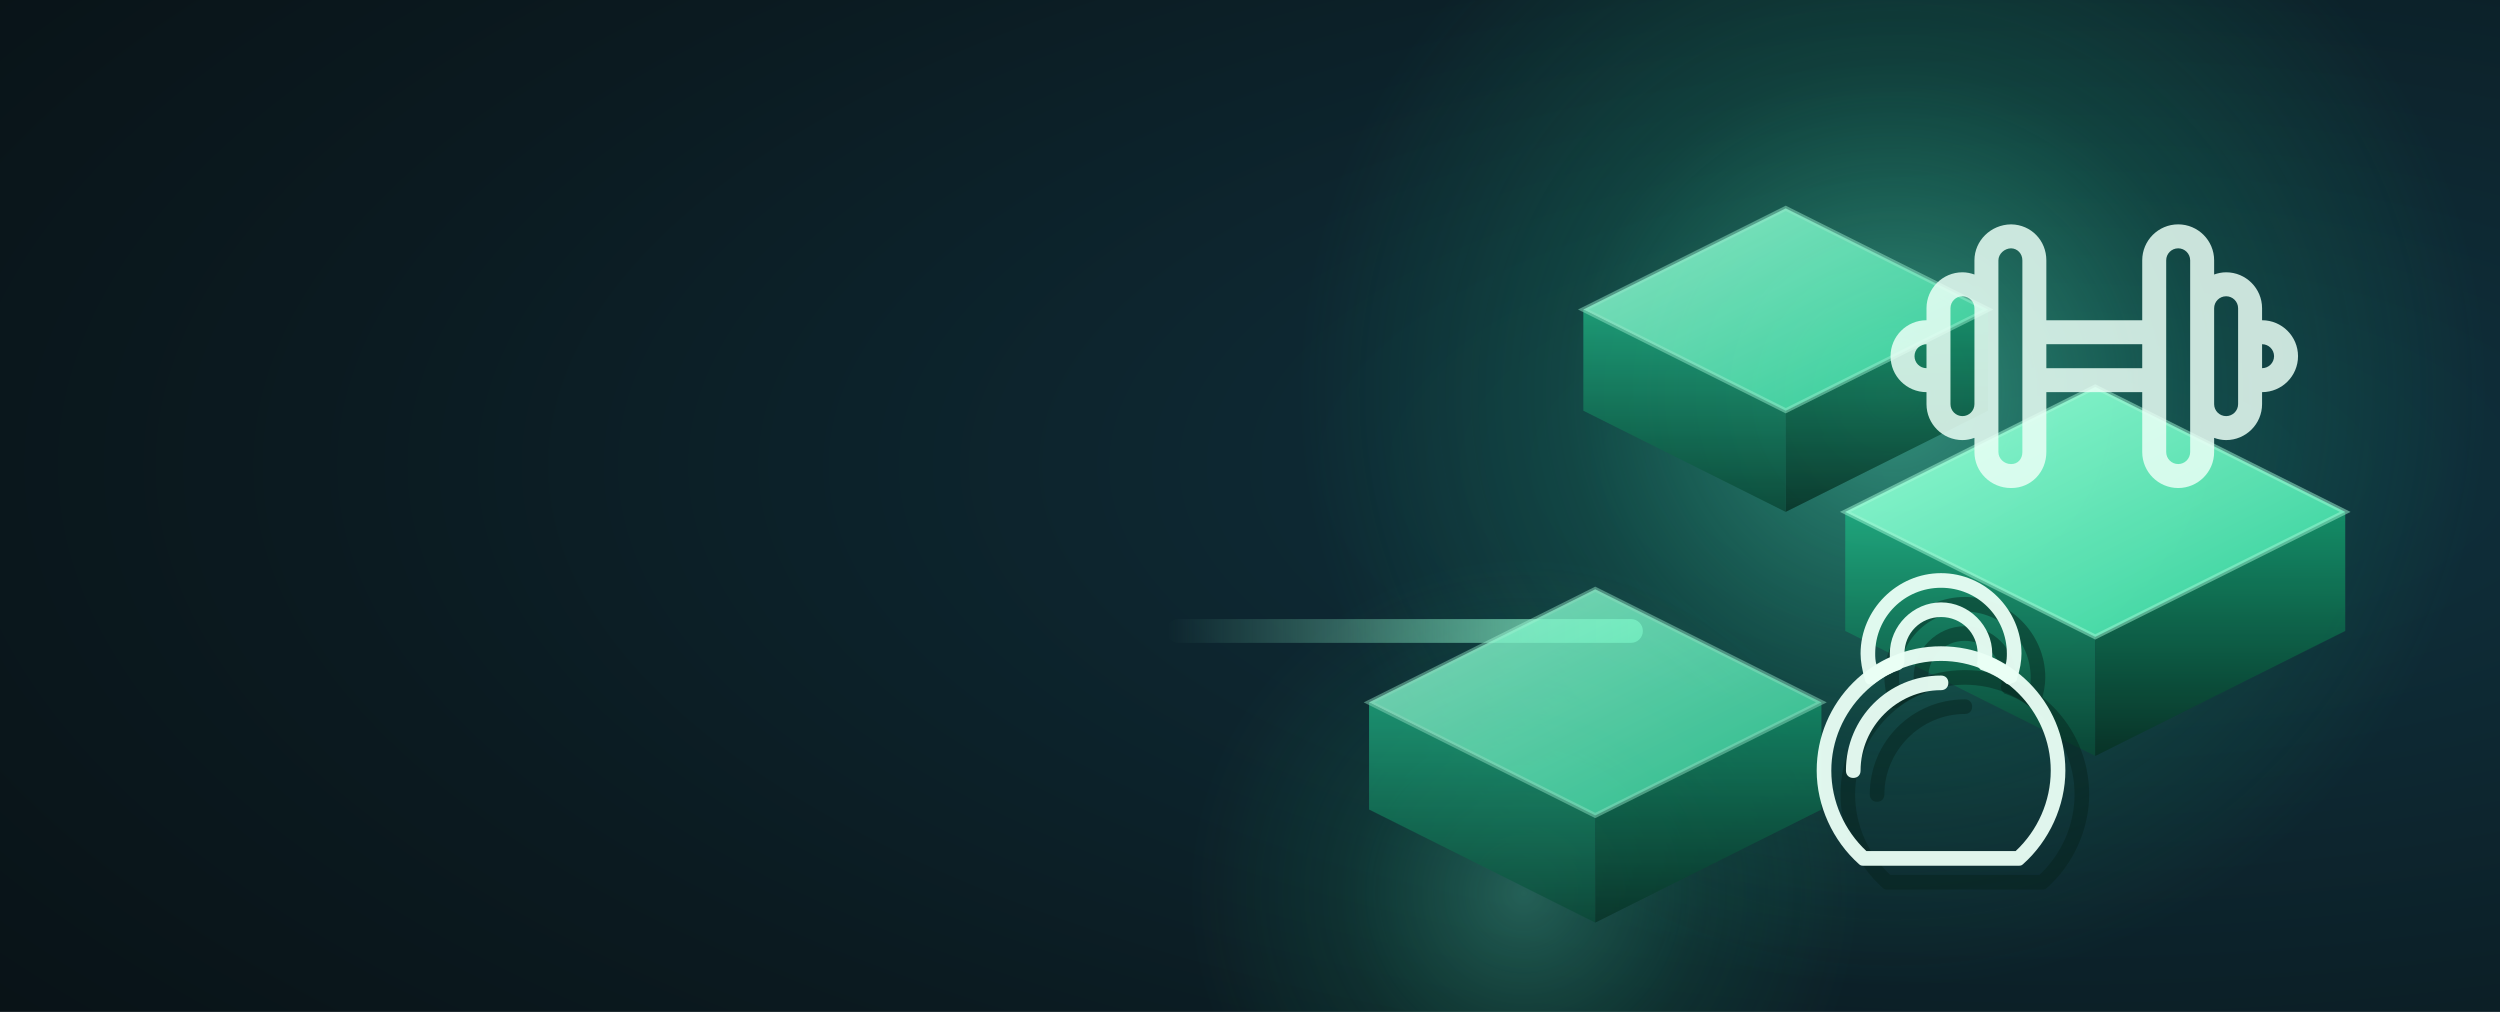
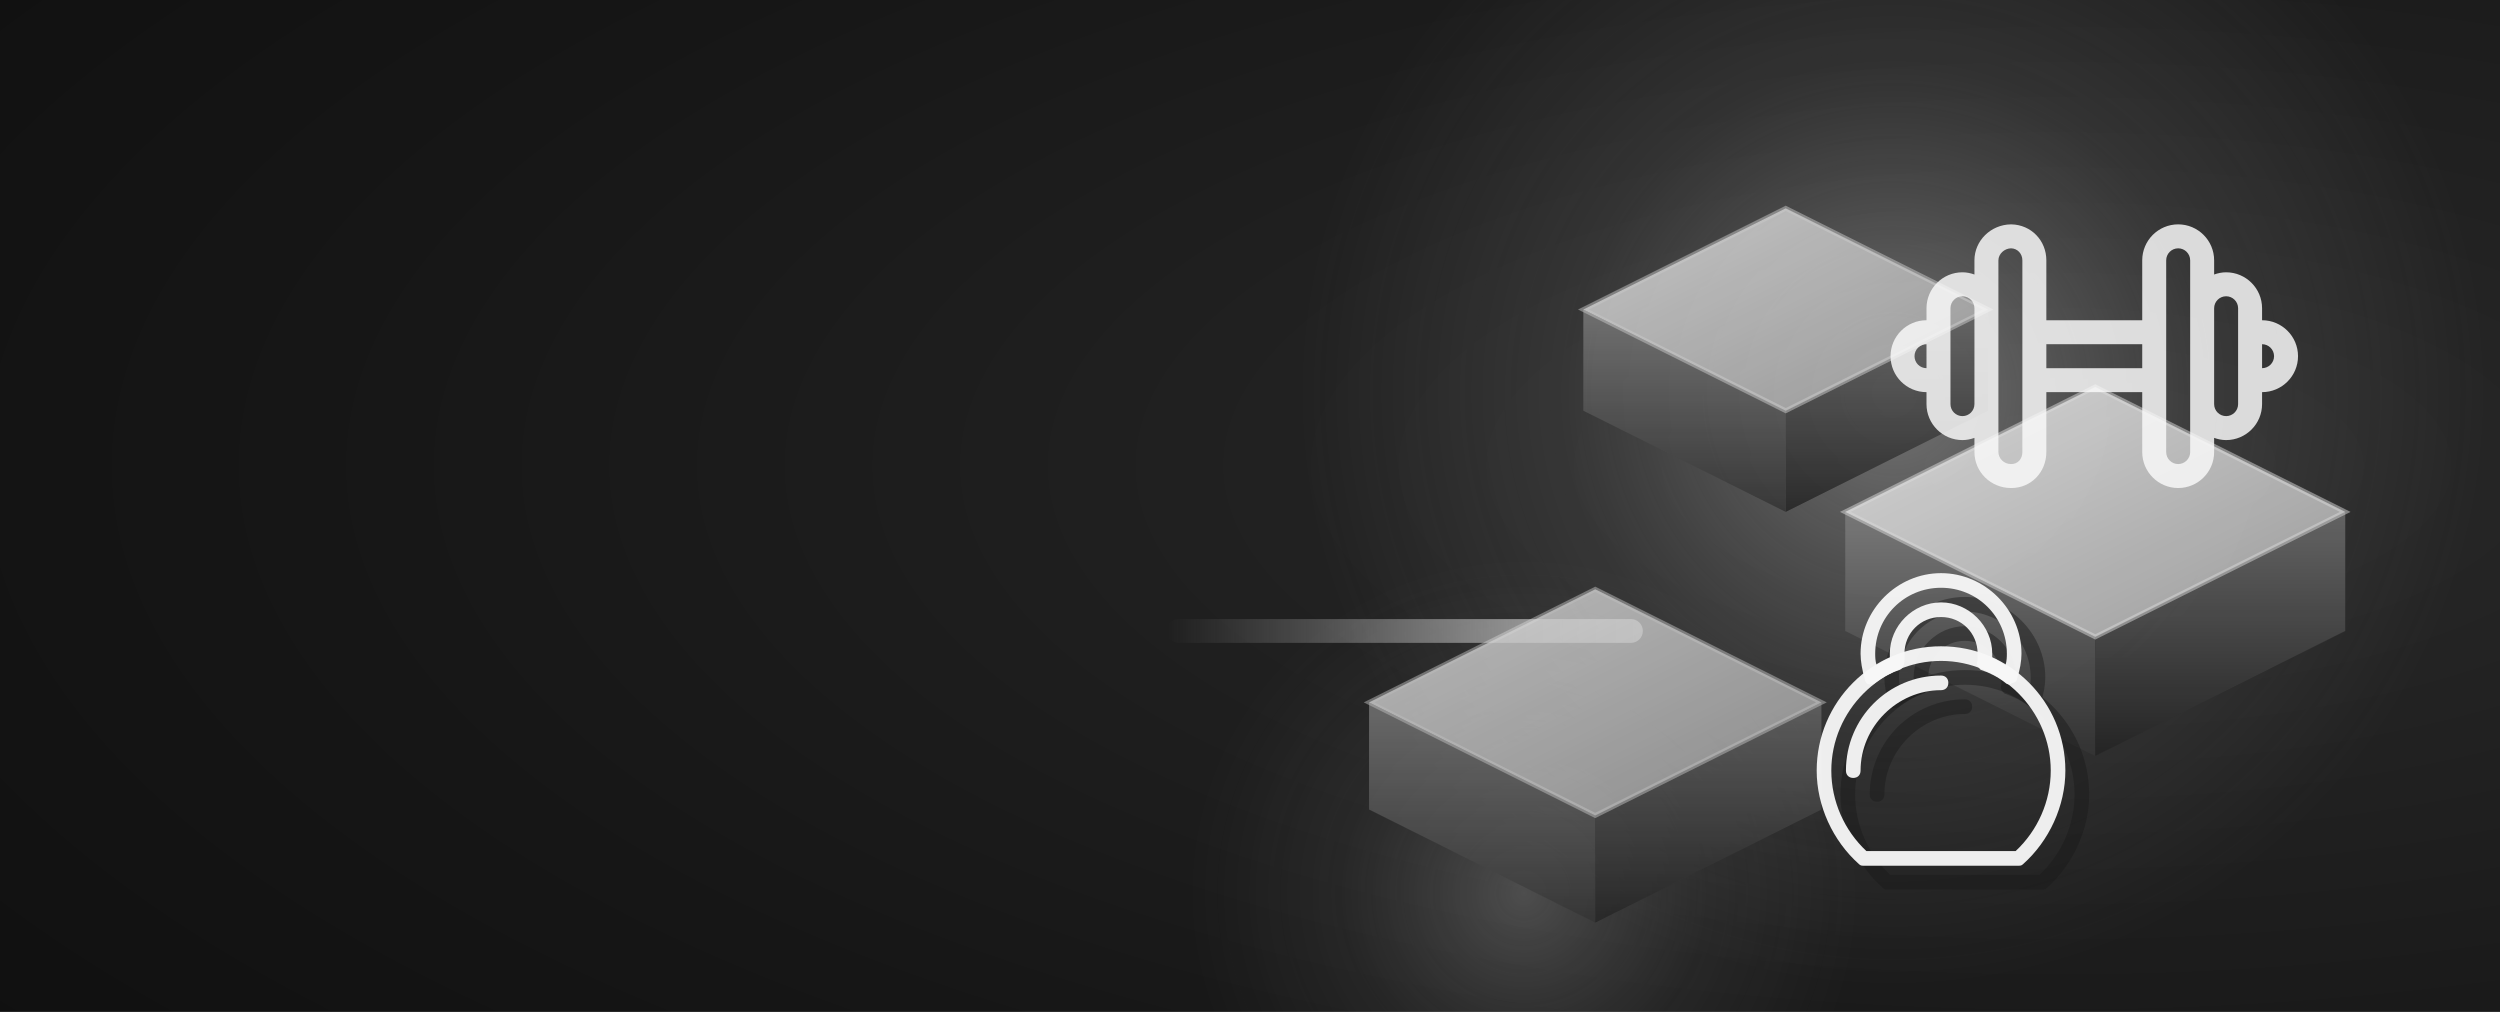
<svg xmlns="http://www.w3.org/2000/svg" viewBox="0 0 420 170" width="840" height="340">
  <defs>
    <radialGradient id="bg" cx="82%" cy="46%" r="120%">
-       <stop offset="0%" stop-color="#123a30" />
-       <stop offset="58%" stop-color="#0c1c1a" />
-       <stop offset="100%" stop-color="#080f0e" />
+       <stop offset="0%" stop-color="#2d2d2d" />
+       <stop offset="58%" stop-color="#171717" />
+       <stop offset="100%" stop-color="#0d0d0d" />
    </radialGradient>
    <radialGradient id="bg2" cx="82%" cy="46%" r="120%">
-       <stop offset="0%" stop-color="#0f3340" />
-       <stop offset="58%" stop-color="#0b1a20" />
-       <stop offset="100%" stop-color="#070d10" />
+       <stop offset="0%" stop-color="#2a2a2a" />
+       <stop offset="58%" stop-color="#161616" />
+       <stop offset="100%" stop-color="#0c0c0c" />
    </radialGradient>
    <radialGradient id="glow" cx="50%" cy="50%" r="50%">
-       <stop offset="0%" stop-color="#5df2c0" stop-opacity="0.5" />
-       <stop offset="55%" stop-color="#25d08a" stop-opacity="0.16" />
-       <stop offset="100%" stop-color="#25d08a" stop-opacity="0" />
+       <stop offset="0%" stop-color="#c0c0c0" stop-opacity="0.5" />
+       <stop offset="55%" stop-color="#959595" stop-opacity="0.16" />
+       <stop offset="100%" stop-color="#959595" stop-opacity="0" />
    </radialGradient>
    <linearGradient id="top" x1="0" y1="0" x2="1" y2="1">
-       <stop offset="0%" stop-color="#9dffd9" />
-       <stop offset="100%" stop-color="#31d79d" />
+       <stop offset="0%" stop-color="#dddddd" />
+       <stop offset="100%" stop-color="#9f9f9f" />
    </linearGradient>
    <linearGradient id="sideL" x1="0" y1="0" x2="0" y2="1">
-       <stop offset="0%" stop-color="#1ea77d" />
-       <stop offset="100%" stop-color="#0a4736" />
+       <stop offset="0%" stop-color="#797979" />
+       <stop offset="100%" stop-color="#333333" />
    </linearGradient>
    <linearGradient id="sideR" x1="0" y1="0" x2="0" y2="1">
-       <stop offset="0%" stop-color="#149069" />
-       <stop offset="100%" stop-color="#073226" />
+       <stop offset="0%" stop-color="#666666" />
+       <stop offset="100%" stop-color="#242424" />
    </linearGradient>
    <linearGradient id="beam" x1="0" y1="0" x2="1" y2="0">
-       <stop offset="0%" stop-color="#8ef7cd" stop-opacity="0" />
-       <stop offset="100%" stop-color="#8ef7cd" stop-opacity="0.8" />
+       <stop offset="0%" stop-color="#d3d3d3" stop-opacity="0" />
+       <stop offset="100%" stop-color="#d3d3d3" stop-opacity="0.8" />
    </linearGradient>
  </defs>
  <rect width="420" height="170" fill="url(#bg2)" />
  <circle cx="318" cy="66" r="100" fill="url(#glow)" />
  <circle cx="256" cy="150" r="56" fill="url(#glow)" opacity="0.6" />
  <rect x="196" y="104" width="80" height="4" rx="2" fill="url(#beam)" />
  <g opacity="0.85">
    <path d="M266 52 L300 69.0 L300 86.0 L266 69 Z" fill="url(#sideL)" />
    <path d="M334 52 L300 69.0 L300 86.0 L334 69 Z" fill="url(#sideR)" />
    <path d="M300 35.0 L334 52 L300 69.0 L266 52 Z" fill="url(#top)" />
-     <path d="M300 35.0 L334 52 L300 69.0 L266 52 Z" fill="none" stroke="#a9ffdc" stroke-opacity="0.5" stroke-width="0.8" />
+     <path d="M300 35.0 L334 52 L300 69.0 L266 52 Z" fill="none" stroke="#e1e1e1" stroke-opacity="0.5" stroke-width="0.8" />
  </g>
  <g opacity="0.95">
    <path d="M310 86 L352 107.0 L352 127.0 L310 106 Z" fill="url(#sideL)" />
    <path d="M394 86 L352 107.0 L352 127.0 L394 106 Z" fill="url(#sideR)" />
    <path d="M352 65.0 L394 86 L352 107.0 L310 86 Z" fill="url(#top)" />
-     <path d="M352 65.0 L394 86 L352 107.0 L310 86 Z" fill="none" stroke="#a9ffdc" stroke-opacity="0.5" stroke-width="0.8" />
+     <path d="M352 65.0 L394 86 L352 107.0 L310 86 Z" fill="none" stroke="#e1e1e1" stroke-opacity="0.5" stroke-width="0.8" />
  </g>
  <g opacity="0.8">
    <path d="M230 118 L268 137.0 L268 155.0 L230 136 Z" fill="url(#sideL)" />
    <path d="M306 118 L268 137.0 L268 155.0 L306 136 Z" fill="url(#sideR)" />
    <path d="M268 99.0 L306 118 L268 137.0 L230 118 Z" fill="url(#top)" />
-     <path d="M268 99.0 L306 118 L268 137.0 L230 118 Z" fill="none" stroke="#a9ffdc" stroke-opacity="0.5" stroke-width="0.8" />
+     <path d="M268 99.0 L306 118 L268 137.0 L230 118 Z" fill="none" stroke="#e1e1e1" stroke-opacity="0.5" stroke-width="0.8" />
  </g>
-   <g fill="#06221b" fill-opacity="0.45" transform="translate(292,88) scale(0.072)">
+   <g fill="#191919" fill-opacity="0.45" transform="translate(292,88) scale(0.072)">
    <path d="M709.973 853.333H348.16c-3.413 0-6.827 0-10.24-3.413-61.44-54.613-98.987-136.533-98.987-218.453 0-160.427 129.707-290.133 290.133-290.133s290.133 129.707 290.133 290.133c0 81.92-37.547 163.84-98.987 218.453-3.413 3.413-6.827 3.413-10.24 3.413z m-354.987-34.133h348.16c51.2-47.787 81.92-116.053 81.92-187.733 0-139.947-116.053-256-256-256S273.067 491.52 273.067 631.467c0 71.68 30.72 139.947 81.92 187.733z" />
    <path d="M324.267 648.533c-10.24 0-17.067-6.827-17.067-17.067 0-122.88 98.987-221.867 221.867-221.867 10.24 0 17.067 6.827 17.067 17.067s-6.827 17.067-17.067 17.067c-102.4 0-187.733 85.333-187.733 187.733 0 10.24-6.827 17.067-17.067 17.067z" />
    <path d="M689.493 430.08c-3.413 0-6.827 0-10.24-3.413-17.067-13.653-37.547-23.893-58.027-30.72-6.827-6.827-10.24-13.653-6.827-20.48v-17.067C614.4 310.613 576.853 273.067 529.067 273.067S443.733 310.613 443.733 358.4v17.067c0 6.827-3.413 17.067-10.24 20.48-20.48 6.827-40.96 17.067-58.027 30.72-3.413 3.413-10.24 3.413-13.653 3.413-6.827 0-10.24-6.827-10.24-10.24-6.827-23.893-10.24-44.373-10.24-61.44 0-102.4 85.333-187.733 187.733-187.733S716.8 256 716.8 358.4c0 17.067-3.413 37.547-10.24 58.027 0 6.827-6.827 10.24-10.24 10.24-3.413 0-3.413 3.413-6.827 3.413zM648.533 368.64c10.24 3.413 20.48 10.24 30.72 17.067 3.413-10.24 3.413-20.48 3.413-27.307C682.667 273.067 614.4 204.8 529.067 204.8S375.467 273.067 375.467 358.4c0 6.827 0 17.067 3.413 27.307 10.24-6.827 20.48-13.653 30.72-17.067v-10.24C409.6 293.547 464.213 238.933 529.067 238.933S648.533 293.547 648.533 358.4v10.24z" />
  </g>
-   <g fill="#eafff6" fill-opacity="0.95" transform="translate(288,84) scale(0.072)">
+   <g fill="#f8f8f8" fill-opacity="0.95" transform="translate(288,84) scale(0.072)">
    <path d="M709.973 853.333H348.16c-3.413 0-6.827 0-10.24-3.413-61.44-54.613-98.987-136.533-98.987-218.453 0-160.427 129.707-290.133 290.133-290.133s290.133 129.707 290.133 290.133c0 81.92-37.547 163.84-98.987 218.453-3.413 3.413-6.827 3.413-10.24 3.413z m-354.987-34.133h348.16c51.2-47.787 81.92-116.053 81.92-187.733 0-139.947-116.053-256-256-256S273.067 491.52 273.067 631.467c0 71.68 30.72 139.947 81.92 187.733z" />
    <path d="M324.267 648.533c-10.24 0-17.067-6.827-17.067-17.067 0-122.88 98.987-221.867 221.867-221.867 10.24 0 17.067 6.827 17.067 17.067s-6.827 17.067-17.067 17.067c-102.4 0-187.733 85.333-187.733 187.733 0 10.24-6.827 17.067-17.067 17.067z" />
    <path d="M689.493 430.08c-3.413 0-6.827 0-10.24-3.413-17.067-13.653-37.547-23.893-58.027-30.72-6.827-6.827-10.24-13.653-6.827-20.48v-17.067C614.4 310.613 576.853 273.067 529.067 273.067S443.733 310.613 443.733 358.4v17.067c0 6.827-3.413 17.067-10.24 20.48-20.48 6.827-40.96 17.067-58.027 30.72-3.413 3.413-10.24 3.413-13.653 3.413-6.827 0-10.24-6.827-10.24-10.24-6.827-23.893-10.24-44.373-10.24-61.44 0-102.4 85.333-187.733 187.733-187.733S716.8 256 716.8 358.4c0 17.067-3.413 37.547-10.24 58.027 0 6.827-6.827 10.24-10.24 10.24-3.413 0-3.413 3.413-6.827 3.413zM648.533 368.64c10.24 3.413 20.48 10.24 30.72 17.067 3.413-10.24 3.413-20.48 3.413-27.307C682.667 273.067 614.4 204.8 529.067 204.8S375.467 273.067 375.467 358.4c0 6.827 0 17.067 3.413 27.307 10.24-6.827 20.48-13.653 30.72-17.067v-10.24C409.6 293.547 464.213 238.933 529.067 238.933S648.533 293.547 648.533 358.4v10.24z" />
  </g>
-   <g fill="#eafff6" fill-opacity="0.85" transform="translate(316,24) scale(0.07)">
+   <g fill="#f8f8f8" fill-opacity="0.85" transform="translate(316,24) scale(0.07)">
    <path d="M914.692 425.71v-28.762c0-47.584-38.705-86.288-86.29-86.288-10.169 0-19.719 2.077-28.764 5.309v-34.073c0-47.583-38.704-86.289-86.288-86.289-47.583 0-86.288 38.706-86.288 86.289v143.815H396.94v-143.815c0-47.61-36.543-85.334-83.901-86.26l-0.871-0.029h-0.31v0.029c-48.285 0.617-87.497 39.267-87.497 86.26v34.073c-9.045-3.231-18.624-5.309-28.764-5.309-47.584 0-86.288 38.704-86.288 86.288v28.762c-47.584 0-86.289 38.708-86.289 86.29S61.726 598.29 109.309 598.29v28.763c0 47.583 38.704 86.29 86.288 86.29 10.14 0 19.72-2.079 28.764-5.309v34.071c0 47.584 39.239 86.29 87.497 86.29h1.18c47.048 0 83.901-37.891 83.901-86.29v-143.815h230.121v143.815c0 47.584 38.705 86.29 86.288 86.29 47.584 0 86.288-38.706 86.288-86.29V708.034c9.046 3.23 18.597 5.309 28.764 5.309 47.585 0 86.29-38.708 86.29-86.29v-28.763c47.583 0 86.288-38.706 86.288-86.289s-38.703-86.291-86.286-86.291zM80.543 512c0-15.871 12.894-28.762 28.765-28.762v57.526c-15.871 0-28.765-12.921-28.765-28.764z m115.054 143.816c-15.869 0-28.761-12.894-28.761-28.763V396.948c0-15.843 12.893-28.763 28.761-28.763 15.871 0 28.764 12.92 28.764 28.763v230.105c0 15.87-12.893 28.763-28.764 28.763z m143.815 86.289c0 16.686-11.096 28.763-26.374 28.763h-1.18c-16.237 0-29.973-13.174-29.973-28.763v-460.211c0-15.14 14.41-28.594 30.283-28.763 15.281 0.169 27.244 12.78 27.244 28.763v460.211h-0.001z m57.527-201.341v-57.526h230.121v57.526H396.94z m345.174 201.341c0 15.87-12.923 28.763-28.765 28.763-15.897 0-28.761-12.894-28.761-28.763v-460.211c0-15.842 12.864-28.763 28.761-28.763 15.842 0 28.765 12.921 28.765 28.763v460.211z m115.051-115.052c0 15.87-12.92 28.763-28.763 28.763-15.897 0-28.764-12.894-28.764-28.763V396.948c0-15.843 12.867-28.763 28.764-28.763 15.843 0 28.763 12.92 28.763 28.763v230.105z m57.527-86.289v-57.526c15.842 0 28.763 12.892 28.763 28.762 0 15.843-12.921 28.764-28.763 28.764z" />
  </g>
</svg>
